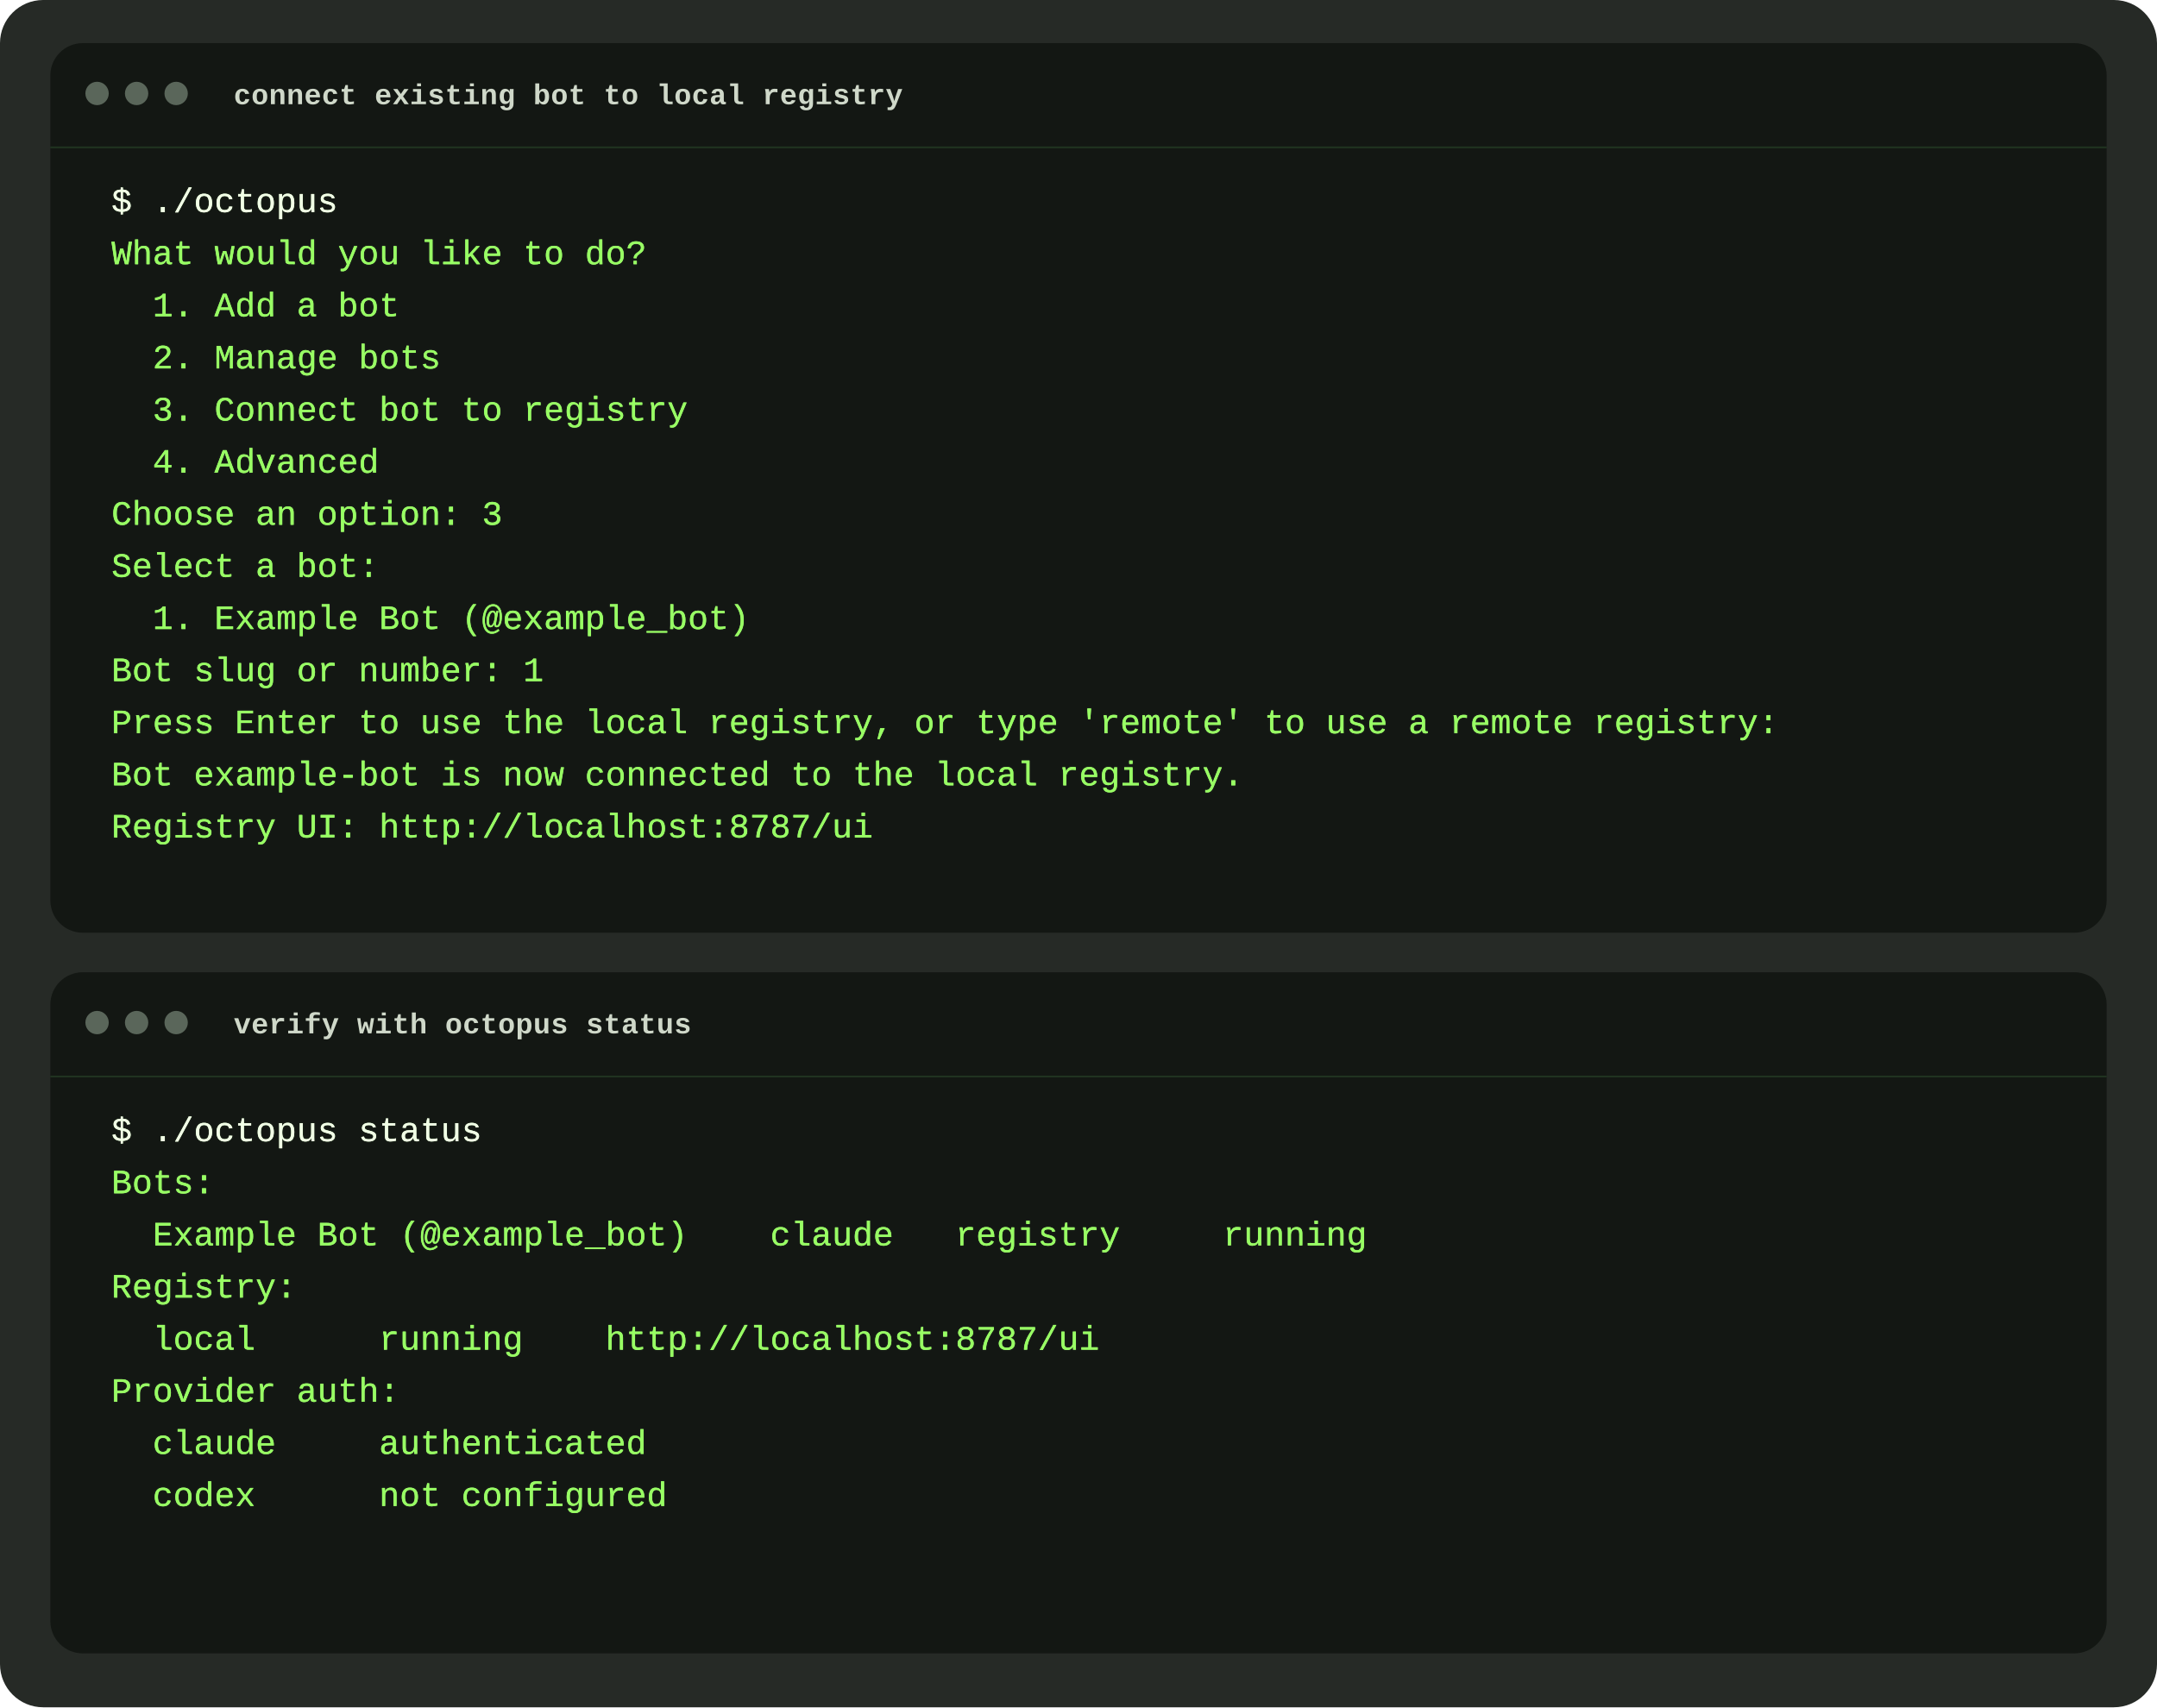
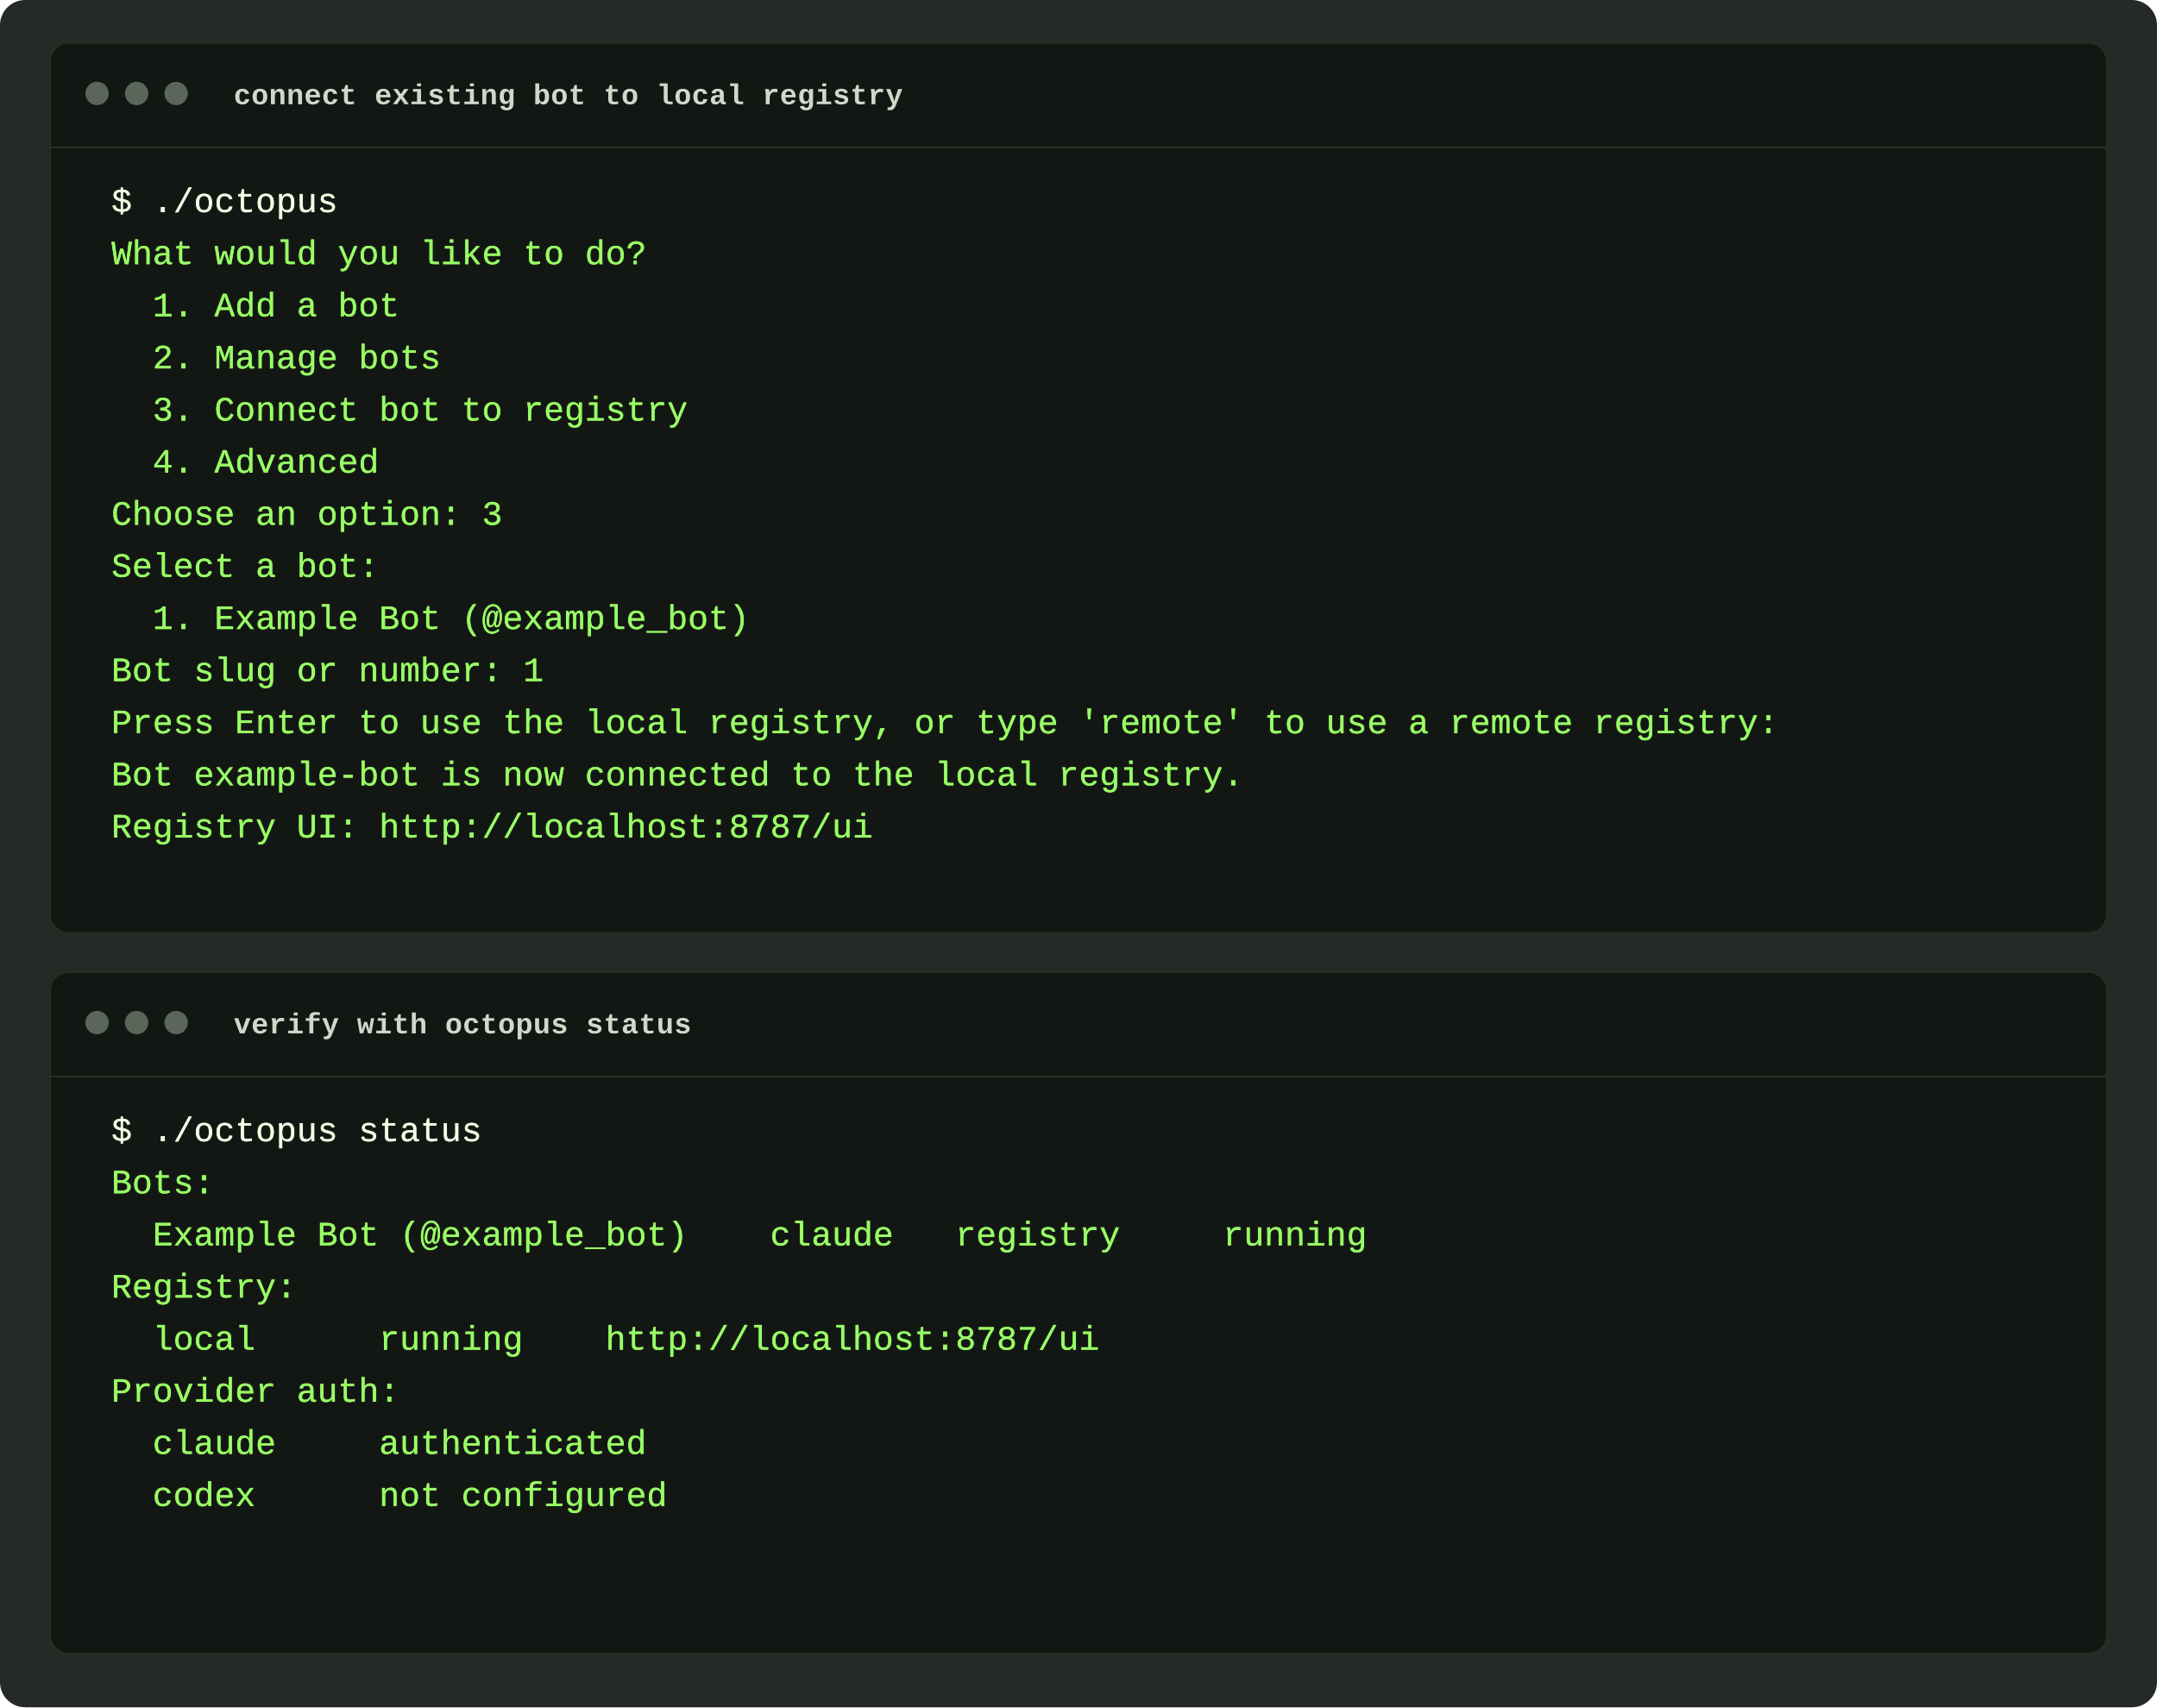
<svg xmlns="http://www.w3.org/2000/svg" width="1200" height="950" viewBox="0 0 1200 950" role="img" aria-labelledby="title desc">
  <style>
    .bg { fill: #262a26; }
-     .panel { fill: #131713; }
+     .panel { fill: #131713; stroke: #223122; stroke-width: 0.7; }
    .rule { stroke: #274227; stroke-width: 1; opacity: 0.65; }
    .dot { fill: #5a665a; }
    .label { fill: #cfd8c9; font: 600 16px "IBM Plex Mono", "SFMono-Regular", Menlo, Monaco, Consolas, "Liberation Mono", monospace; letter-spacing: 0.2px; }
    .line { fill: #98ff64; font: 19px "IBM Plex Mono", "SFMono-Regular", Menlo, Monaco, Consolas, "Liberation Mono", monospace; letter-spacing: 0.05px; }
    .glow-copy { opacity: 0.42; filter: url(#crt-glow); }
    .prompt { fill: #f1ffe6; }
  </style>
  <defs>
    <filter id="crt-glow" x="-20%" y="-20%" width="140%" height="140%">
      <feGaussianBlur stdDeviation="0.6" result="blur" />
      <feColorMatrix in="blur" type="matrix" values="0 0 0 0 0.55 0 0 0 0 1 0 0 0 0 0.35 0 0 0 0.45 0" result="glow" />
      <feMerge>
        <feMergeNode in="glow" />
      </feMerge>
    </filter>
  </defs>
-   <rect class="bg" x="0" y="0" width="1200" height="950" rx="24" />
+   <rect class="bg" x="0" y="0" width="1200" height="950" rx="14" />
  <g transform="translate(28 24)">
-     <rect class="panel" x="0" y="0" width="1144" height="495" rx="18" />
+     <rect class="panel" x="0" y="0" width="1144" height="495" rx="10" />
    <circle class="dot" cx="26" cy="28" r="6.5" />
    <circle class="dot" cx="48" cy="28" r="6.5" />
    <circle class="dot" cx="70" cy="28" r="6.5" />
    <text class="label" x="102" y="34">connect existing bot to local registry</text>
    <line class="rule" x1="0" y1="58" x2="1144" y2="58" />
    <g id="copy-connect-local">
      <text class="line" xml:space="preserve">
        <tspan class="prompt" x="34" y="94">$ ./octopus</tspan>
        <tspan x="34" dy="29">What would you like to do?</tspan>
        <tspan x="34" dy="29">  1. Add a bot</tspan>
        <tspan x="34" dy="29">  2. Manage bots</tspan>
        <tspan x="34" dy="29">  3. Connect bot to registry</tspan>
        <tspan x="34" dy="29">  4. Advanced</tspan>
        <tspan x="34" dy="29">Choose an option: 3</tspan>
        <tspan x="34" dy="29" />
        <tspan x="34" dy="29">Select a bot:</tspan>
        <tspan x="34" dy="29">  1. Example Bot (@example_bot)</tspan>
        <tspan x="34" dy="29">Bot slug or number: 1</tspan>
        <tspan x="34" dy="29">Press Enter to use the local registry, or type 'remote' to use a remote registry:</tspan>
        <tspan x="34" dy="29">Bot example-bot is now connected to the local registry.</tspan>
        <tspan x="34" dy="29">Registry UI: http://localhost:8787/ui</tspan>
      </text>
    </g>
    <use href="#copy-connect-local" class="glow-copy" />
    <use href="#copy-connect-local" />
-     <rect class="panel" x="0" y="517" width="1144" height="379" rx="18" />
+     <rect class="panel" x="0" y="517" width="1144" height="379" rx="10" />
    <circle class="dot" cx="26" cy="545" r="6.5" />
    <circle class="dot" cx="48" cy="545" r="6.5" />
    <circle class="dot" cx="70" cy="545" r="6.5" />
    <text class="label" x="102" y="551">verify with octopus status</text>
    <line class="rule" x1="0" y1="575" x2="1144" y2="575" />
    <g id="copy-connect-local-status">
      <text class="line" xml:space="preserve">
        <tspan class="prompt" x="34" y="611">$ ./octopus status</tspan>
        <tspan x="34" dy="29">Bots:</tspan>
        <tspan x="34" dy="29">  Example Bot (@example_bot)    claude   registry     running</tspan>
        <tspan x="34" dy="29" />
        <tspan x="34" dy="29">Registry:</tspan>
        <tspan x="34" dy="29">  local      running    http://localhost:8787/ui</tspan>
        <tspan x="34" dy="29" />
        <tspan x="34" dy="29">Provider auth:</tspan>
        <tspan x="34" dy="29">  claude     authenticated</tspan>
        <tspan x="34" dy="29">  codex      not configured</tspan>
      </text>
    </g>
    <use href="#copy-connect-local-status" class="glow-copy" />
    <use href="#copy-connect-local-status" />
  </g>
</svg>
